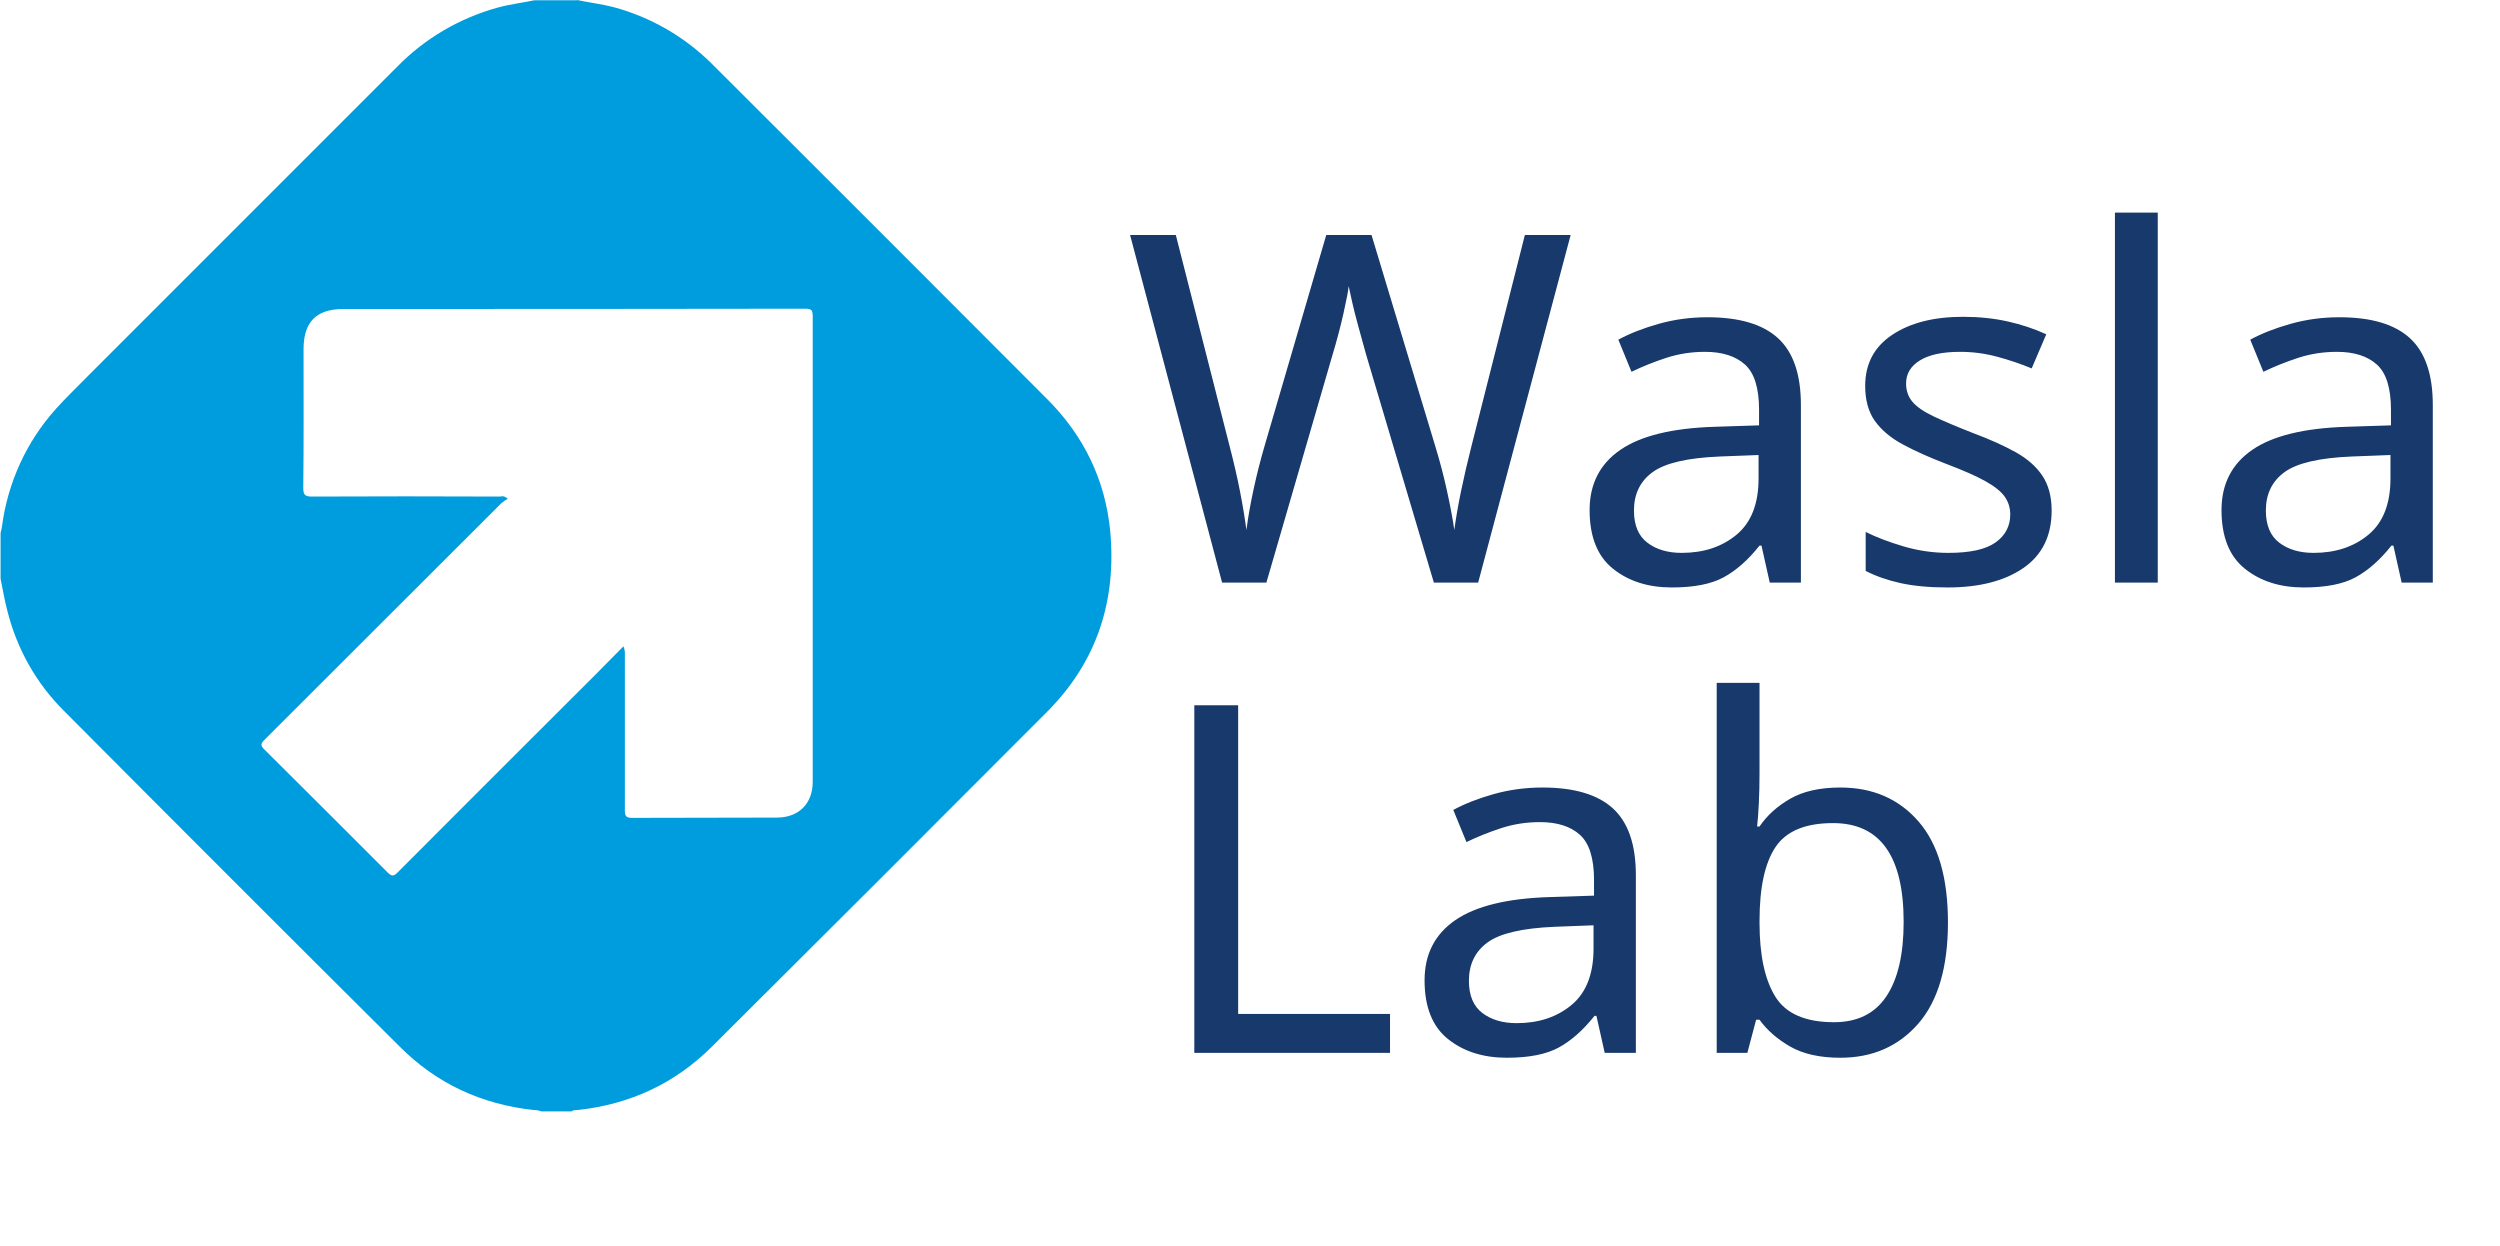
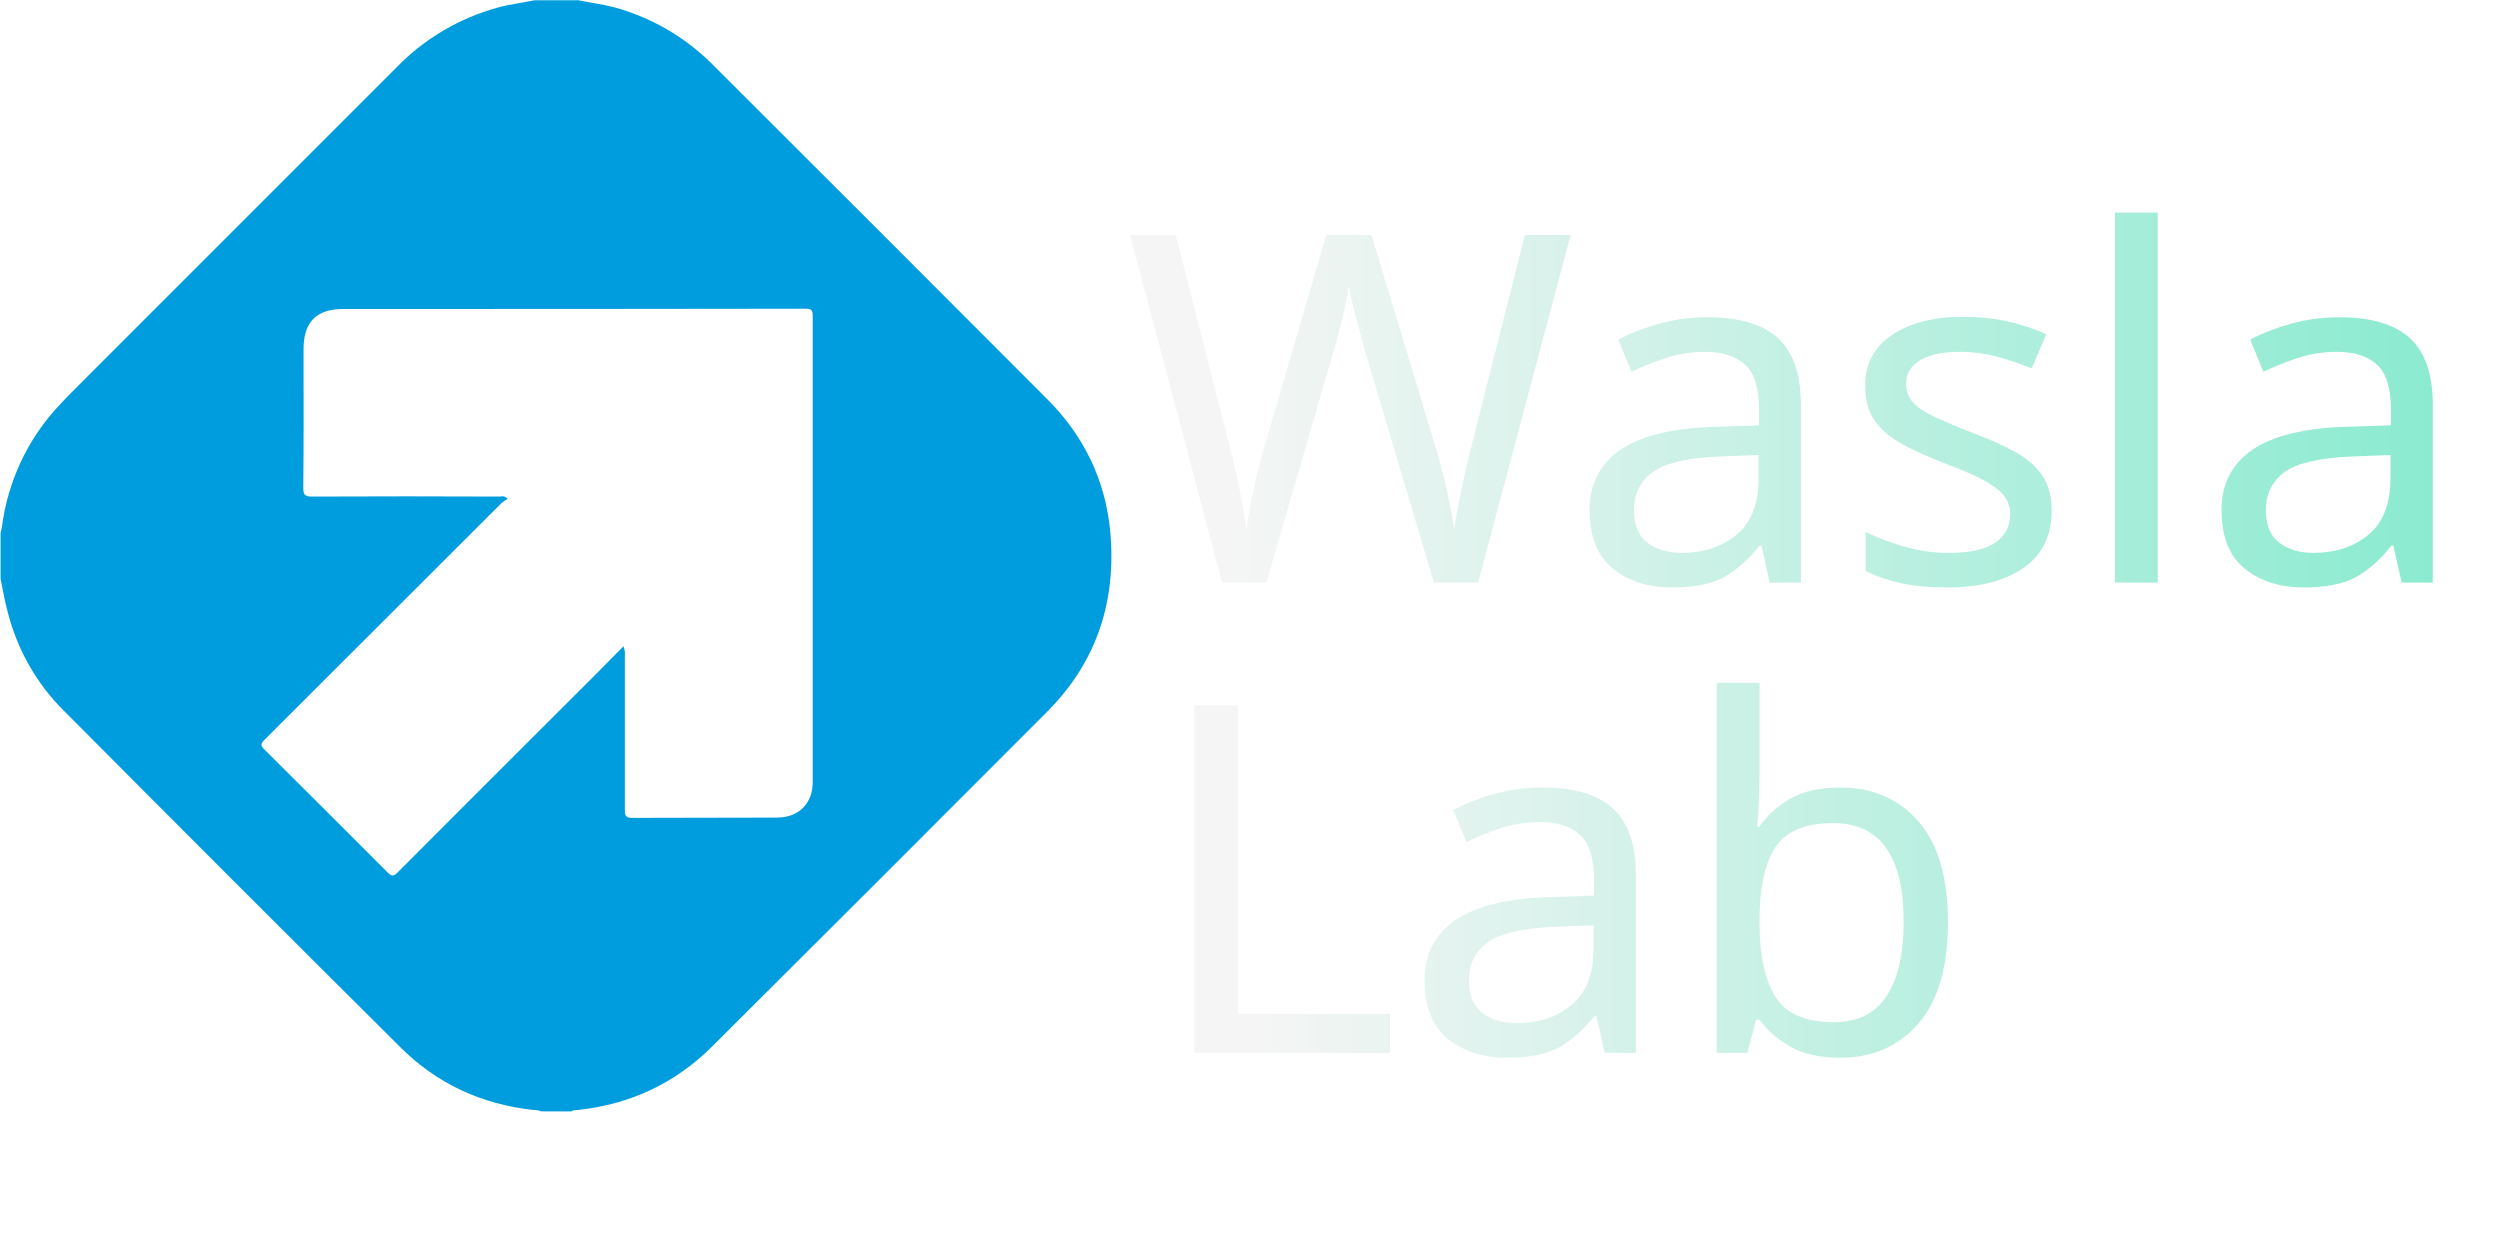
<svg xmlns="http://www.w3.org/2000/svg" xmlns:xlink="http://www.w3.org/1999/xlink" version="1.1" id="Layer_1" x="0px" y="0px" viewBox="0 0 873 434.8" style="enable-background:new 0 0 873 434.8;" xml:space="preserve">
  <style type="text/css">
- 	.st0{clip-path:url(#SVGID_2_);}
- 	.st1{fill:#009DDE;}
- 	.st2{fill:#17396B;}
- 	.st3{font-family:'NotoSans-Medium';}
- 	.st4{font-size:170px;}
- 	.st5{font-family:'NotoSans-ExtraBold';}
- </style>
+ 		.st0 {
+ 			clip-path: url(#SVGID_2_);
+ 		}
+ 
+ 		.st1 {
+ 			fill: #009DDE;
+ 		}
+ 
+ 		.st2 {
+ 			fill: #17396B;
+ 		}
+ 
+ 		.st3 {
+ 			font-family: 'NotoSans-Medium';
+ 		}
+ 
+ 		.st4 {
+ 			font-size: 170px;
+ 		}
+ 
+ 		.st5 {
+ 			font-family: 'NotoSans-ExtraBold';
+ 		}
+ 	</style>
  <g>
    <defs>
      <rect id="SVGID_1_" x="-65.5" y="-53.5" width="1000" height="500" />
    </defs>
    <clipPath id="SVGID_2_">
      <use xlink:href="#SVGID_1_" style="overflow:visible;" />
    </clipPath>
    <g class="st0">
      <path class="st1" d="M201.5,0c4.2,0.9,8.6,1.4,12.8,2.5c13,3.5,24.9,10.4,34.4,19.9c39.1,39,78.1,78,117.1,117.1    c12.7,12.7,20.2,28.2,21.9,46.1c2.2,24.1-4.6,45.4-21.9,62.8c-39,39.1-78.1,78.2-117.3,117.2c-12.9,12.8-28.5,20-46.6,22    c-0.8,0.1-1.6-0.1-2.3,0.5h-10.6c-0.9-0.4-1.9-0.5-2.8-0.5c-18.1-2-33.7-9.2-46.5-22c-39.2-39-78.3-78.1-117.3-117.3    c-9.7-9.6-16.5-21.7-19.8-34.9c-1-3.7-1.6-7.5-2.4-11.3v-16c0.2-0.8,0.4-1.6,0.5-2.3c2-15.3,8.6-29.7,18.9-41.1    c3.4-3.8,7.2-7.4,10.8-11.1c36.1-36.1,72.2-72.2,108.4-108.4c9.6-9.8,21.6-16.8,34.8-20.5c4.3-1.2,8.7-1.7,13-2.6H201.5z     M217.7,225.7c0.4,0.9,0.6,2,0.5,3c0,18.1,0,36.2,0,54.3c0,1.9,0.4,2.6,2.5,2.6c16.9-0.1,33.8,0,50.6-0.1    c7.6,0,12.5-4.9,12.5-12.4c0-54.3,0-108.5,0-162.8c0-2.1-0.6-2.5-2.6-2.5c-53.8,0.1-107.5,0.1-161.3,0.1c-9.4,0-13.9,4.5-13.9,14    c0,16.1,0.1,32.3-0.1,48.4c0,2.4,0.5,3.1,3,3.1c22-0.1,43.9-0.1,65.9,0c0.9-0.3,1.9,0.1,2.5,0.8c-0.8,0.4-1.5,0.9-2.2,1.5    c-27.6,27.6-55.2,55.1-82.8,82.7c-1.2,1.2-1.4,1.9-0.1,3.2c14.4,14.3,28.8,28.7,43.2,43.1c1.4,1.4,2.1,1.3,3.4,0    c19.8-19.8,39.6-39.7,59.4-59.4C204.7,238.9,211.1,232.4,217.7,225.7" />
    </g>
  </g>
-   <text transform="matrix(1 0 0 1 392.58 203.44)" class="st2 st3 st4">Wasla</text>
-   <text transform="matrix(1 0 0 1 400.57 367.66)" class="st2 st5 st4">Lab</text>
+   <text class="st4" transform="matrix(1 0 0 1 392.58 203.44)" fill="url(#pattern)" font-family="sonos-logoregular">Wasla</text>
+   <text class="st4" transform="matrix(1 0 0 1 400.57 367.66)" fill="url(#pattern)" font-family="sonos-logoregular">Lab</text>
+   <defs>
+     <linearGradient id="gradient" x1="0%" y1="0%" x2="100%" y2="0">
+       <stop offset="0%" style="stop-color:#F5F5F5;" />
+       <stop offset="25%" style="stop-color:#03dea0;" />
+       <stop offset="50%" style="stop-color:#17396B;" />
+       <stop offset="75%" style="stop-color:#039EDE;" />
+     </linearGradient>
+     <pattern id="pattern" x="0" y="0" width="300%" height="100%" patternUnits="userSpaceOnUse">
+       <rect x="0" y="0" width="150%" height="100%" fill="url(#gradient)">
+         <animate attributeType="XML" attributeName="x" from="0" to="150%" dur="5s" repeatCount="indefinite" />
+       </rect>
+       <rect x="-150%" y="0" width="150%" height="100%" fill="url(#gradient)">
+         <animate attributeType="XML" attributeName="x" from="-150%" to="0" dur="5s" repeatCount="indefinite" />
+       </rect>
+     </pattern>
+   </defs>
</svg>
